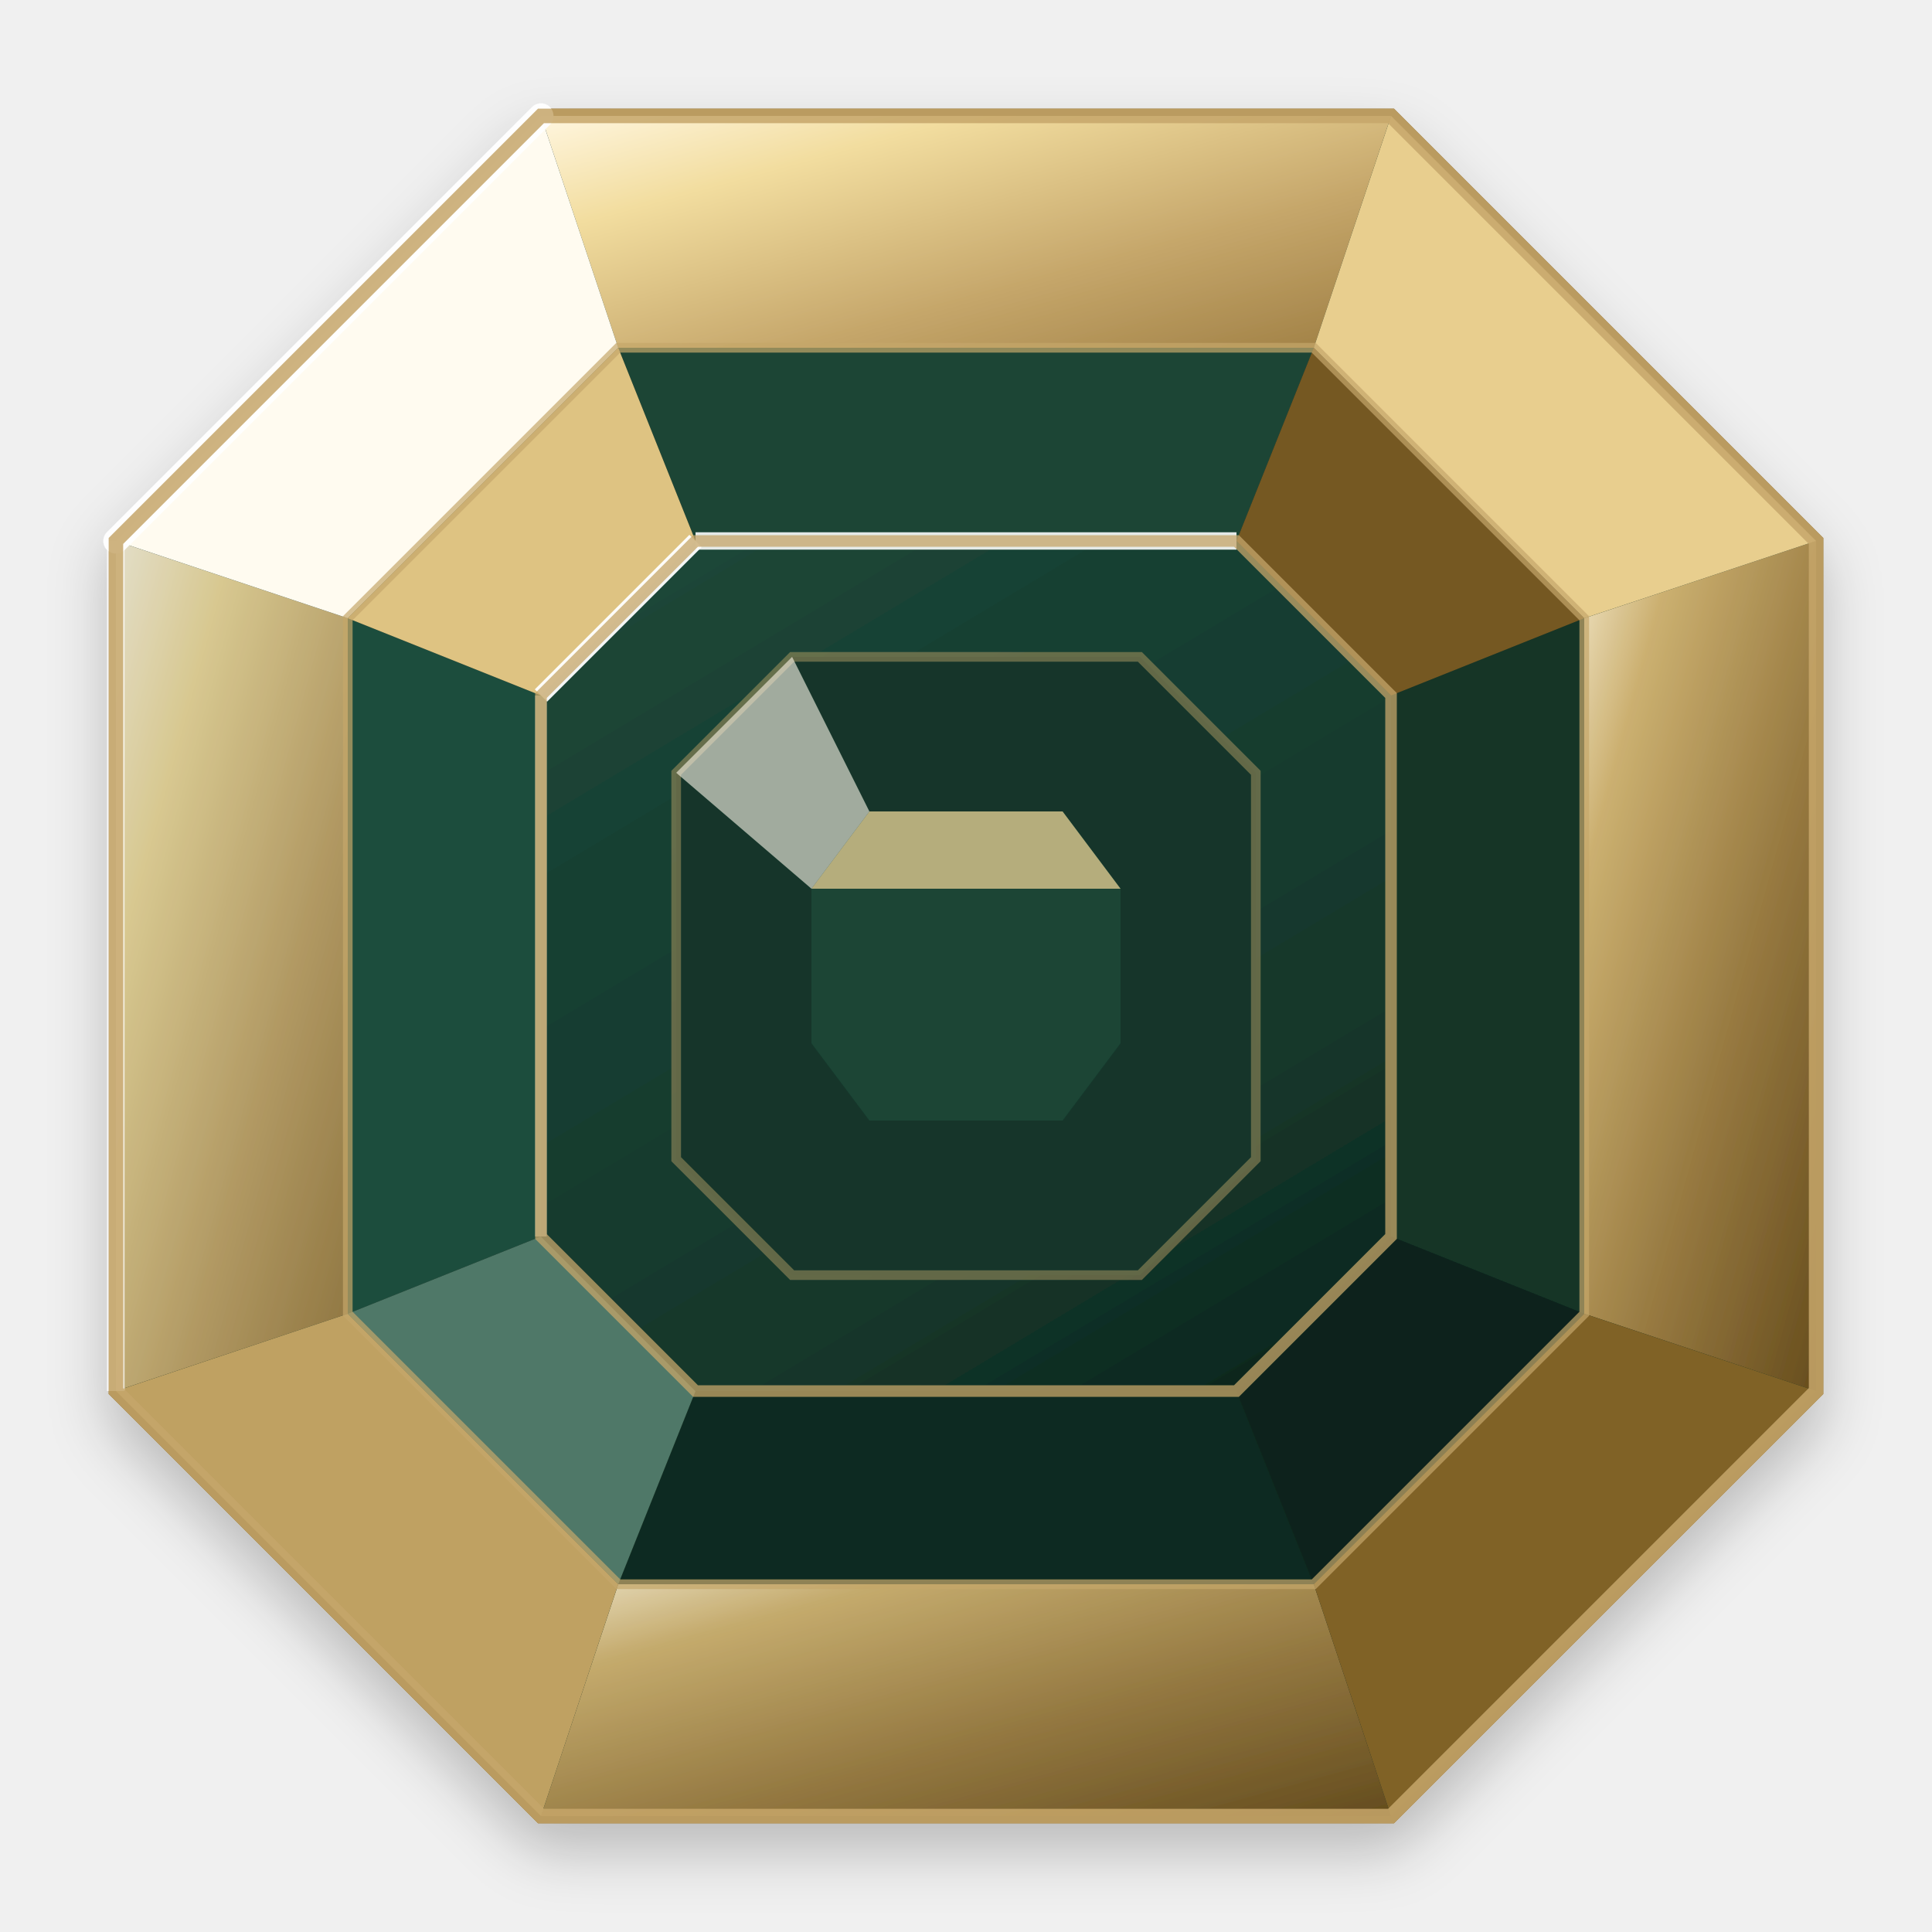
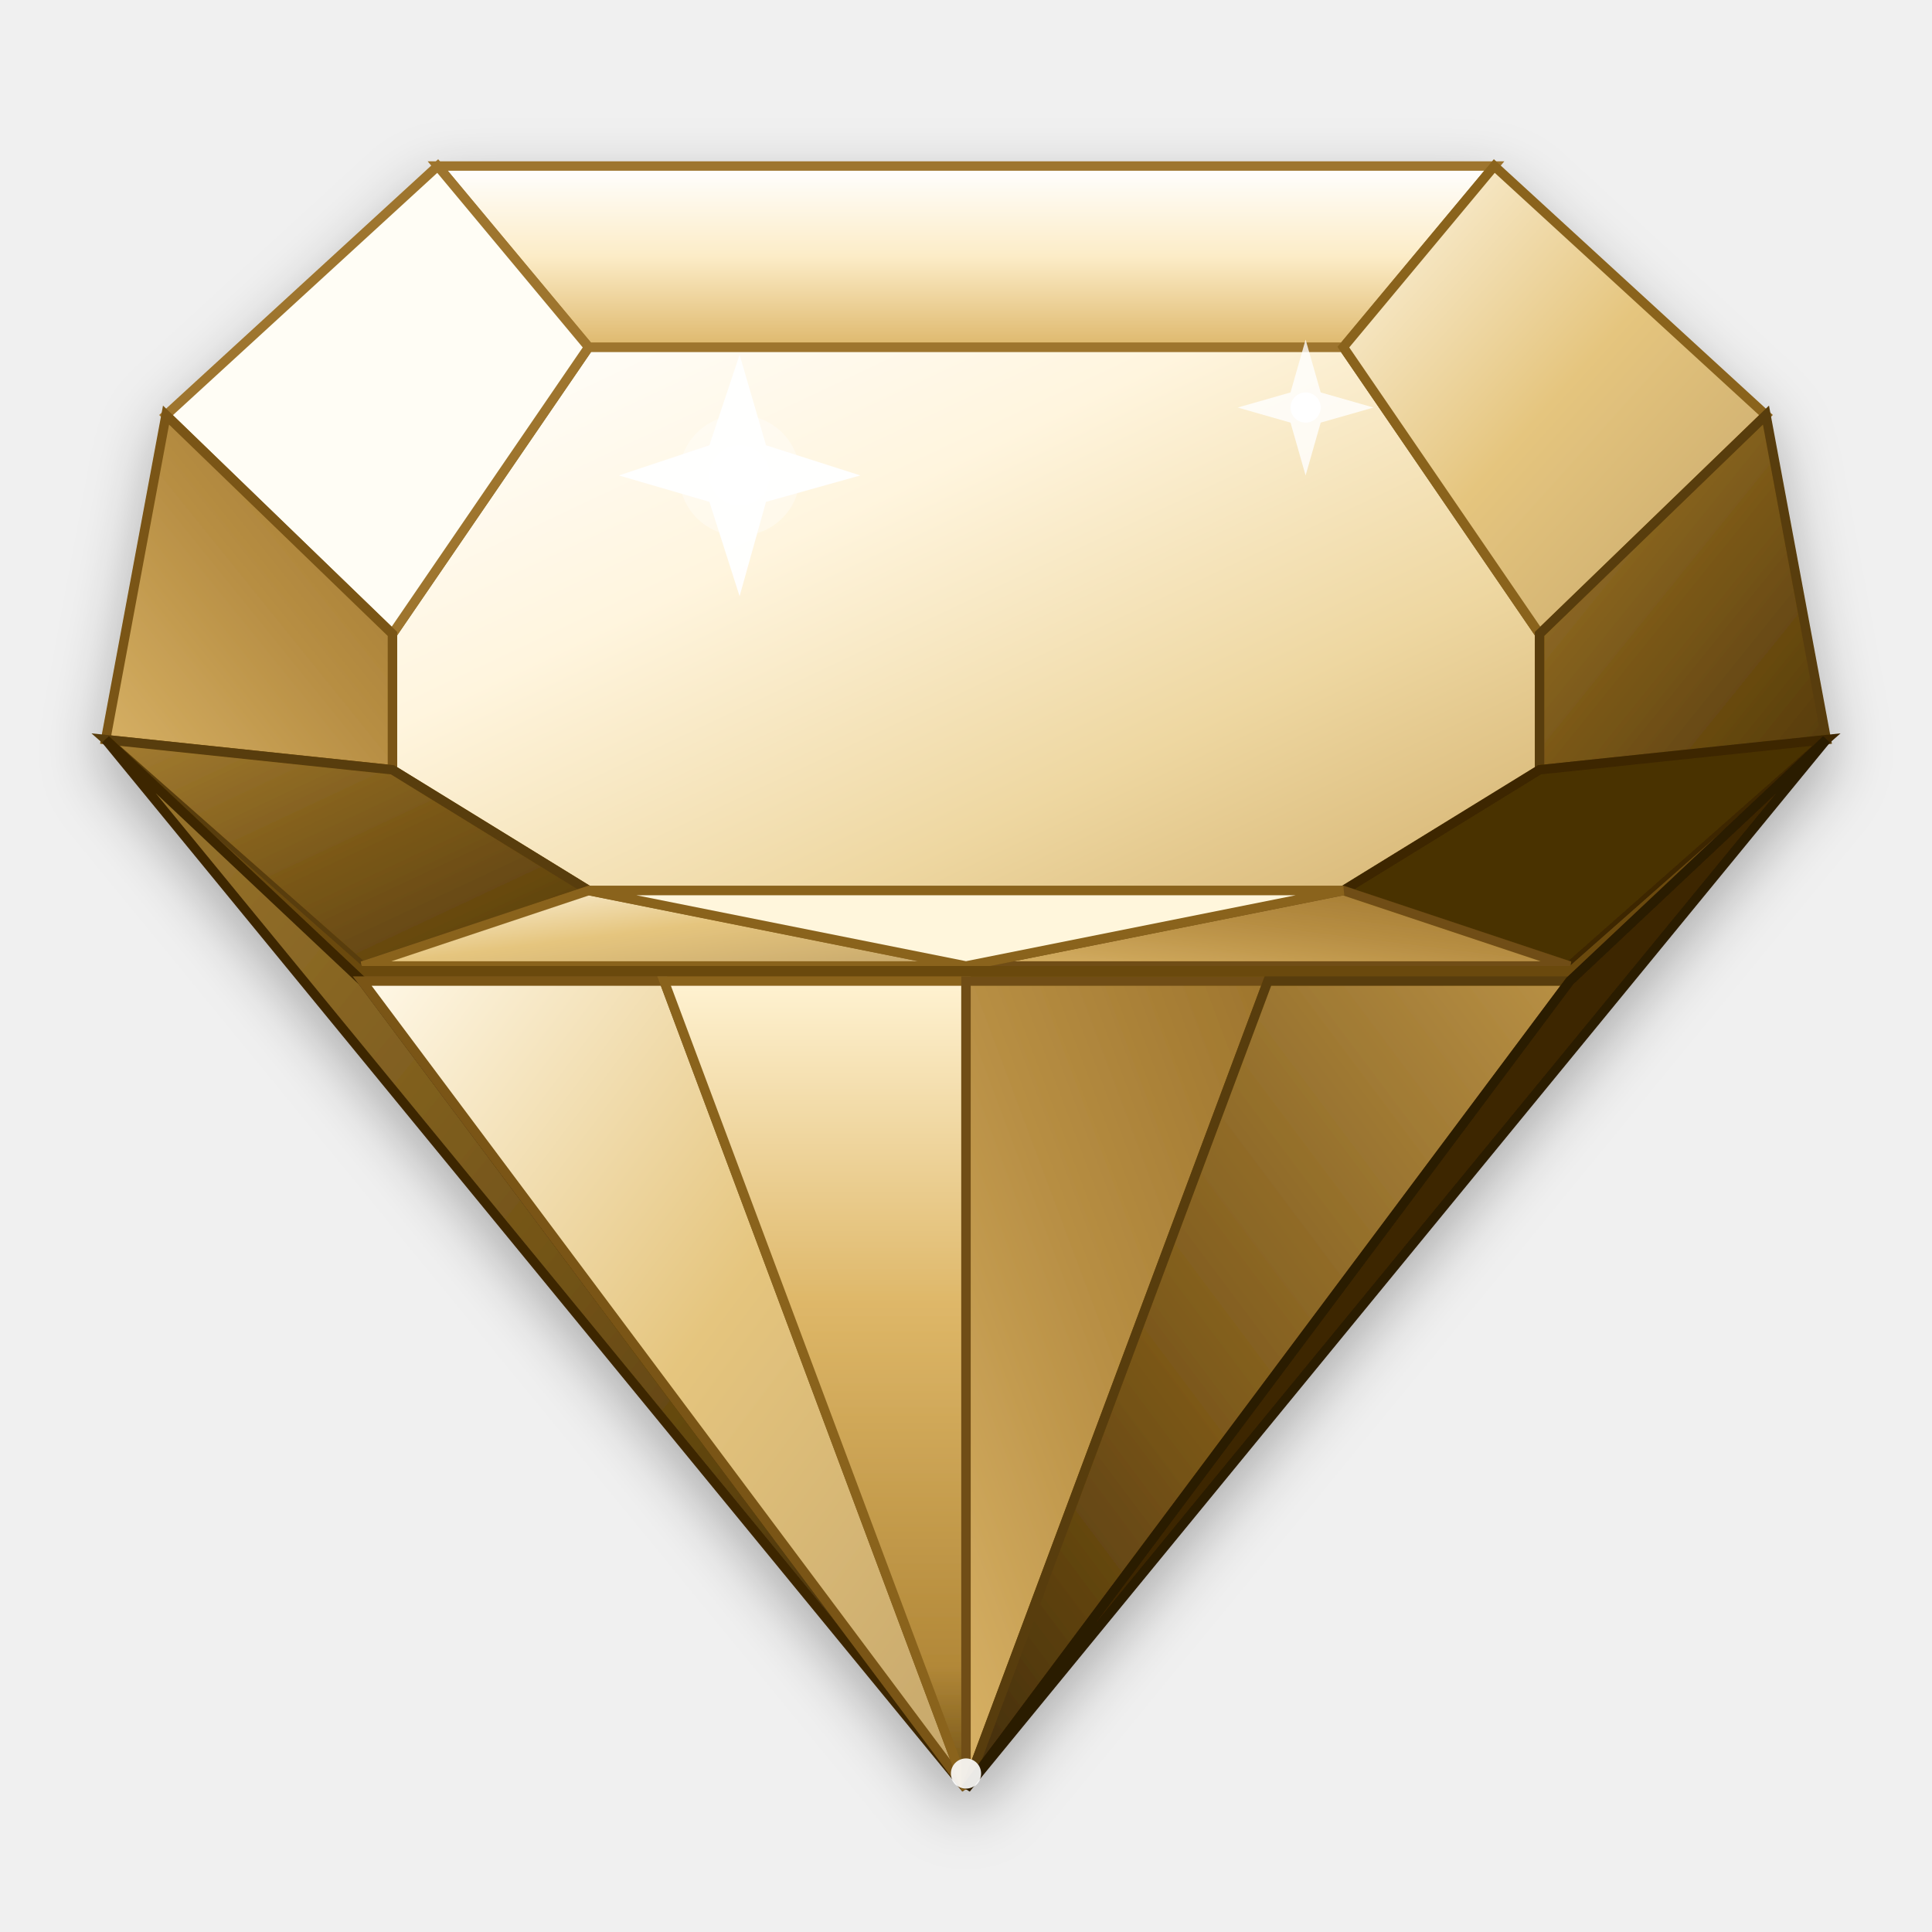
- <svg xmlns="http://www.w3.org/2000/svg" viewBox="0 0 100 100" width="100%" height="100%">
+ <svg xmlns="http://www.w3.org/2000/svg" viewBox="0 0 512 512" width="512" height="512">
  <defs>
-     <linearGradient id="gemGoldLight" x1="0%" y1="0%" x2="100%" y2="100%">
-       <stop offset="0%" stop-color="#FFF6DF" />
-       <stop offset="25%" stop-color="#F2DD9F" />
-       <stop offset="65%" stop-color="#C5A66A" />
-       <stop offset="100%" stop-color="#9E7E43" />
+     <linearGradient id="tableSparkle" x1="0%" y1="0%" x2="100%" y2="100%">
+       <stop offset="0%" stop-color="#FFFFFF" />
+       <stop offset="35%" stop-color="#FFF5DE" />
+       <stop offset="70%" stop-color="#EED7A1" />
+       <stop offset="100%" stop-color="#D4B26F" />
    </linearGradient>
-     <linearGradient id="gemGoldDeep" x1="100%" y1="100%" x2="0%" y2="0%">
-       <stop offset="0%" stop-color="#6B4F1E" />
-       <stop offset="40%" stop-color="#9E7E43" />
-       <stop offset="80%" stop-color="#D4B674" />
-       <stop offset="100%" stop-color="#FAECCB" />
+     <linearGradient id="facetHighlight" x1="0%" y1="0%" x2="0%" y2="100%">
+       <stop offset="0%" stop-color="#FFFFFF" />
+       <stop offset="50%" stop-color="#FCECC7" />
+       <stop offset="100%" stop-color="#DEB86C" />
    </linearGradient>
-     <linearGradient id="gemGreenDepth" x1="0%" y1="0%" x2="100%" y2="100%">
-       <stop offset="0%" stop-color="#0E281F" />
-       <stop offset="40%" stop-color="#173D30" />
-       <stop offset="80%" stop-color="#1F4E3E" />
-       <stop offset="100%" stop-color="#0B2018" />
+     <linearGradient id="facetGoldLight" x1="0%" y1="0%" x2="100%" y2="100%">
+       <stop offset="0%" stop-color="#FFF8E7" />
+       <stop offset="50%" stop-color="#E5C57E" />
+       <stop offset="100%" stop-color="#C5A66A" />
    </linearGradient>
-     <linearGradient id="gemTable" x1="20%" y1="0%" x2="80%" y2="100%">
-       <stop offset="0%" stop-color="#1B4637" />
-       <stop offset="40%" stop-color="#173D30" />
-       <stop offset="75%" stop-color="#14372B" />
-       <stop offset="100%" stop-color="#0E281F" />
+     <linearGradient id="facetGoldMid" x1="0%" y1="100%" x2="100%" y2="0%">
+       <stop offset="0%" stop-color="#D8B266" />
+       <stop offset="50%" stop-color="#B88F44" />
+       <stop offset="100%" stop-color="#9E752D" />
    </linearGradient>
-     <linearGradient id="specularLine" x1="0%" y1="0%" x2="100%" y2="0%">
-       <stop offset="0%" stop-color="#FFFFFF" stop-opacity="0.95" />
-       <stop offset="60%" stop-color="#FFF8E7" stop-opacity="0.75" />
-       <stop offset="100%" stop-color="#C5A66A" stop-opacity="0" />
+     <linearGradient id="facetGoldDeep" x1="0%" y1="0%" x2="100%" y2="100%">
+       <stop offset="0%" stop-color="#A47D32" />
+       <stop offset="50%" stop-color="#7A5818" />
+       <stop offset="100%" stop-color="#543A0A" />
    </linearGradient>
-     <filter id="gemShadow" x="-15%" y="-15%" width="130%" height="130%">
-       <feDropShadow dx="0" dy="1.5" stdDeviation="1.5" flood-color="#000000" flood-opacity="0.22" />
+     <linearGradient id="pavilionCenter" x1="50%" y1="0%" x2="50%" y2="100%">
+       <stop offset="0%" stop-color="#FFF2D1" />
+       <stop offset="40%" stop-color="#DEB768" />
+       <stop offset="85%" stop-color="#B28838" />
+       <stop offset="100%" stop-color="#6E4F14" />
+     </linearGradient>
+     <linearGradient id="pavilionDeepL" x1="0%" y1="0%" x2="100%" y2="100%">
+       <stop offset="0%" stop-color="#9C772F" />
+       <stop offset="60%" stop-color="#6B4D13" />
+       <stop offset="100%" stop-color="#3D2905" />
+     </linearGradient>
+     <linearGradient id="pavilionDeepR" x1="100%" y1="0%" x2="0%" y2="100%">
+       <stop offset="0%" stop-color="#B89045" />
+       <stop offset="60%" stop-color="#785517" />
+       <stop offset="100%" stop-color="#422D07" />
+     </linearGradient>
+     <filter id="gemGlow" x="-15%" y="-15%" width="130%" height="130%">
+       <feDropShadow dx="0" dy="6" stdDeviation="8" flood-color="#000000" flood-opacity="0.30" />
    </filter>
  </defs>
-   <g filter="url(#gemShadow)">
-     <polygon points="28,6 72,6 94,28 94,72 72,94 28,94 6,72 6,28" fill="#0E281F" stroke="#7A5D28" stroke-width="0.75" />
-     <polygon points="28,6 72,6 68,18 32,18" fill="url(#gemGoldLight)" />
-     <polygon points="28,94 72,94 68,82 32,82" fill="url(#gemGoldDeep)" opacity="0.92" />
-     <polygon points="6,28 6,72 18,68 18,32" fill="url(#gemGoldLight)" opacity="0.88" />
-     <polygon points="94,28 94,72 82,68 82,32" fill="url(#gemGoldDeep)" opacity="0.95" />
-     <polygon points="6,28 28,6 32,18 18,32" fill="#FFFBF0" />
-     <polygon points="72,6 94,28 82,32 68,18" fill="#E8CE8E" />
-     <polygon points="94,72 72,94 68,82 82,68" fill="#806227" />
-     <polygon points="28,94 6,72 18,68 32,82" fill="#BFA162" />
-     <polygon points="32,18 68,18 64,28 36,28" fill="#1C4536" />
-     <polygon points="32,82 68,82 64,72 36,72" fill="#102B20" />
-     <polygon points="18,32 18,68 28,64 28,36" fill="#1E4D3D" />
-     <polygon points="82,32 82,68 72,64 72,36" fill="#133428" />
-     <polygon points="18,32 32,18 36,28 28,36" fill="#DEC382" />
-     <polygon points="68,18 82,32 72,36 64,28" fill="#755823" />
-     <polygon points="82,68 68,82 64,72 72,64" fill="#0C241B" />
-     <polygon points="18,68 32,82 36,72 28,64" fill="#507868" />
-     <polygon points="36,28 64,28 72,36 72,64 64,72 36,72 28,64 28,36" fill="url(#gemTable)" />
-     <polygon points="41,34 59,34 65,40 65,60 59,66 41,66 35,60 35,40" fill="#13362A" stroke="#C5A66A" stroke-width="0.5" stroke-opacity="0.45" />
-     <polygon points="45,42 55,42 58,46 58,54 55,58 45,58 42,54 42,46" fill="#1A4435" />
-     <polygon points="42,46 58,46 55,42 45,42" fill="#E8D094" opacity="0.75" />
-     <polygon points="35,40 41,34 45,42 42,46" fill="#FFF9EB" opacity="0.6" />
-     <line x1="28" y1="6" x2="72" y2="6" stroke="url(#specularLine)" stroke-width="1.3" stroke-linecap="round" />
-     <line x1="6" y1="28" x2="28" y2="6" stroke="#FFFFFF" stroke-width="1.3" stroke-linecap="round" opacity="0.95" />
-     <line x1="6" y1="28" x2="6" y2="72" stroke="#FFFFFF" stroke-width="0.9" stroke-opacity="0.7" />
-     <line x1="36" y1="28" x2="64" y2="28" stroke="#FFFFFF" stroke-width="0.9" stroke-opacity="0.88" />
-     <line x1="28" y1="36" x2="36" y2="28" stroke="#FFFFFF" stroke-width="0.9" stroke-opacity="0.95" />
-     <line x1="28" y1="36" x2="28" y2="64" stroke="#FFF7E3" stroke-width="0.6" stroke-opacity="0.6" />
-     <polygon points="28,6 72,6 94,28 94,72 72,94 28,94 6,72 6,28" fill="none" stroke="#C5A66A" stroke-width="0.75" opacity="0.85" />
-     <polygon points="32,18 68,18 82,32 82,68 68,82 32,82 18,68 18,32" fill="none" stroke="#C5A66A" stroke-width="0.5" opacity="0.7" />
-     <polygon points="36,28 64,28 72,36 72,64 64,72 36,72 28,64 28,36" fill="none" stroke="#C5A66A" stroke-width="0.6" opacity="0.75" />
+   <g filter="url(#gemGlow)">
+     <polygon points="156,92 356,92 408,168 408,204 356,236 156,236 104,204 104,168" fill="url(#tableSparkle)" stroke="#805B16" stroke-width="2.5" />
+     <polygon points="156,92 356,92 396,44 116,44" fill="url(#facetHighlight)" stroke="#9E752D" stroke-width="2.5" />
+     <polygon points="356,92 408,168 468,110 396,44" fill="url(#facetGoldLight)" stroke="#8A631E" stroke-width="2.5" />
+     <polygon points="156,92 104,168 44,110 116,44" fill="#FFFDF5" stroke="#9E752D" stroke-width="2.5" />
+     <polygon points="104,168 104,204 28,196 44,110" fill="url(#facetGoldMid)" stroke="#7A5515" stroke-width="2.5" />
+     <polygon points="408,168 408,204 484,196 468,110" fill="url(#facetGoldDeep)" stroke="#593C07" stroke-width="2.5" />
+     <polygon points="104,204 156,236 96,256 28,196" fill="url(#facetGoldDeep)" stroke="#593C07" stroke-width="2.5" />
+     <polygon points="408,204 356,236 416,256 484,196" fill="#4A3105" stroke="#3D2703" stroke-width="2.5" />
+     <polygon points="156,236 256,256 96,256" fill="url(#facetGoldLight)" stroke="#8A631E" stroke-width="2.5" />
+     <polygon points="356,236 256,256 416,256" fill="url(#facetGoldMid)" stroke="#704E12" stroke-width="2.5" />
+     <polygon points="156,236 356,236 256,256" fill="#FFF6DC" stroke="#8A631E" stroke-width="2.5" />
+     <polygon points="28,196 96,256 416,256 484,196 416,260 96,260" fill="#6B4A0E" />
+     <polygon points="28,196 96,260 256,474" fill="url(#pavilionDeepL)" stroke="#3D2703" stroke-width="2.5" />
+     <polygon points="96,260 176,260 256,474" fill="url(#facetGoldLight)" stroke="#7A5515" stroke-width="2.5" />
+     <polygon points="176,260 256,260 256,474" fill="url(#pavilionCenter)" stroke="#8A631E" stroke-width="2.5" />
+     <polygon points="256,260 336,260 256,474" fill="url(#facetGoldMid)" stroke="#704E12" stroke-width="2.5" />
+     <polygon points="336,260 416,260 256,474" fill="url(#pavilionDeepR)" stroke="#593C07" stroke-width="2.5" />
+     <polygon points="416,260 484,196 256,474" fill="#3D2703" stroke="#2B1A02" stroke-width="2.5" />
+     <g transform="translate(196, 126)">
+       <polygon points="0,-32 7,-8 32,0 7,7 0,32 -8,7 -32,0 -8,-8" fill="#FFFFFF" opacity="0.95" />
+       <circle cx="0" cy="0" r="8" fill="#FFFFFF" />
+       <circle cx="0" cy="0" r="16" fill="#FFFFFF" opacity="0.35" />
+     </g>
+     <g transform="translate(346, 108)">
+       <polygon points="0,-18 4,-4 18,0 4,4 0,18 -4,4 -18,0 -4,-4" fill="#FFFFFF" opacity="0.8" />
+       <circle cx="0" cy="0" r="4" fill="#FFFFFF" />
+     </g>
+     <circle cx="256" cy="470" r="4" fill="#FFFFFF" opacity="0.9" />
  </g>
</svg>
